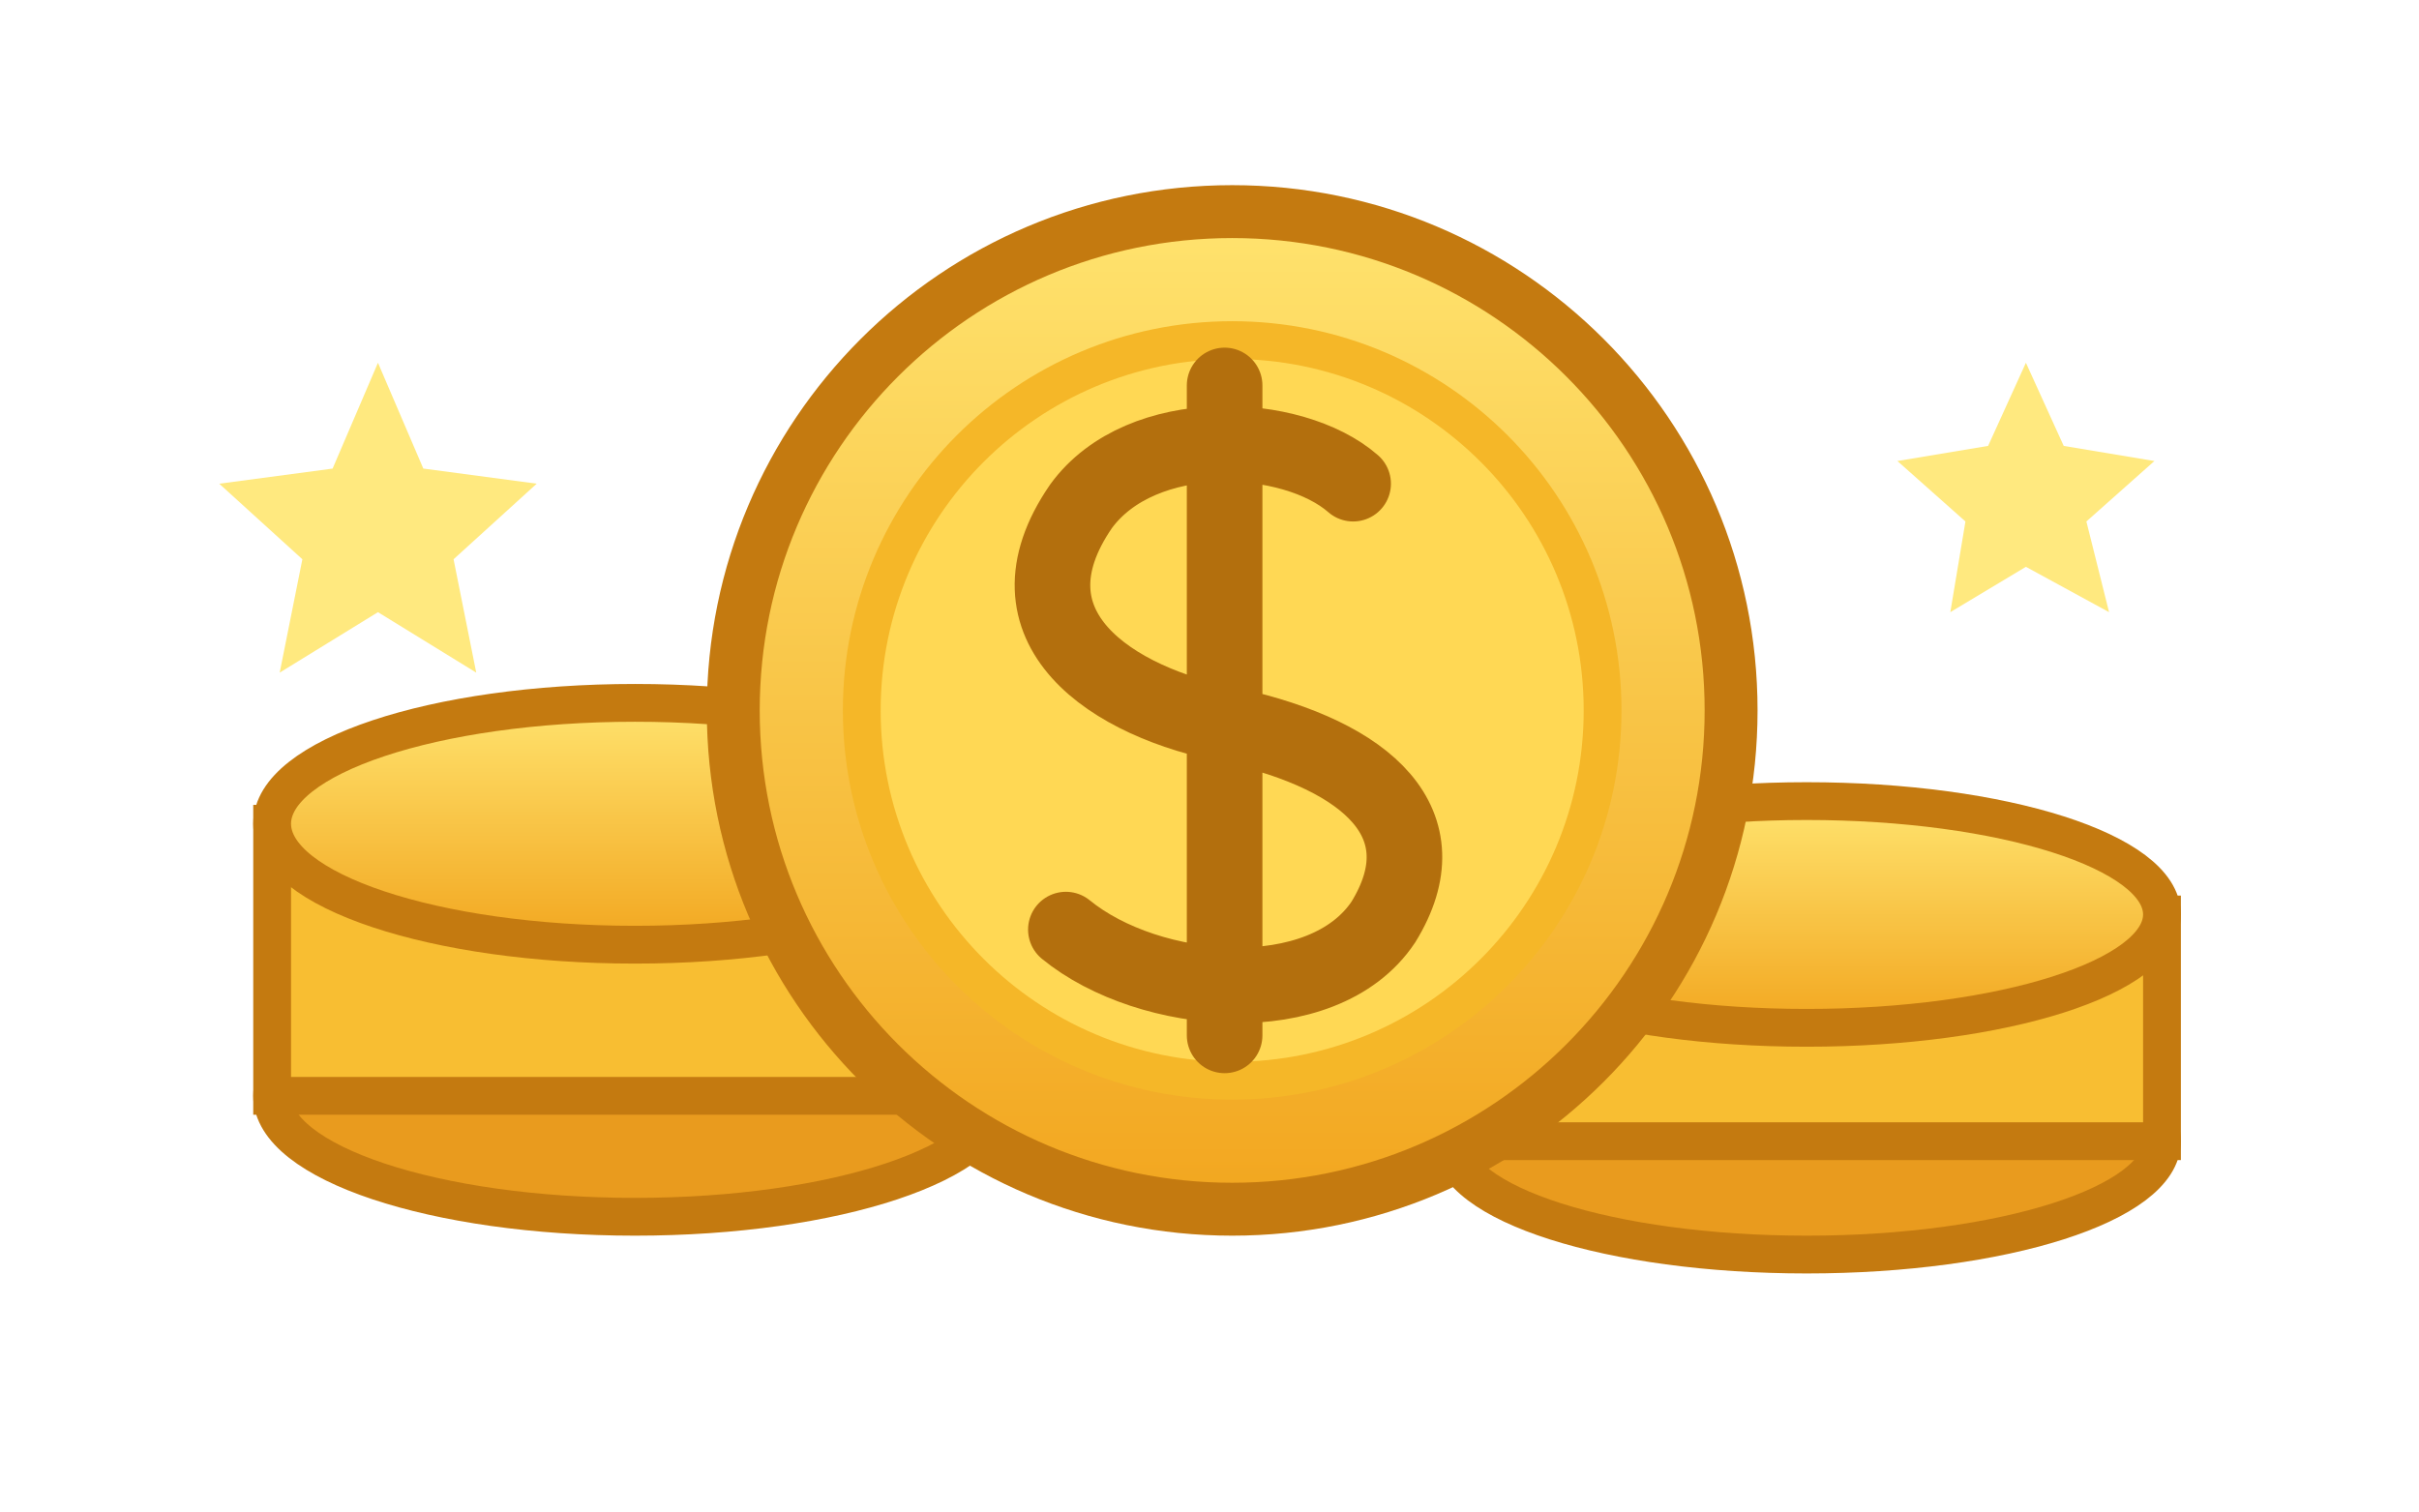
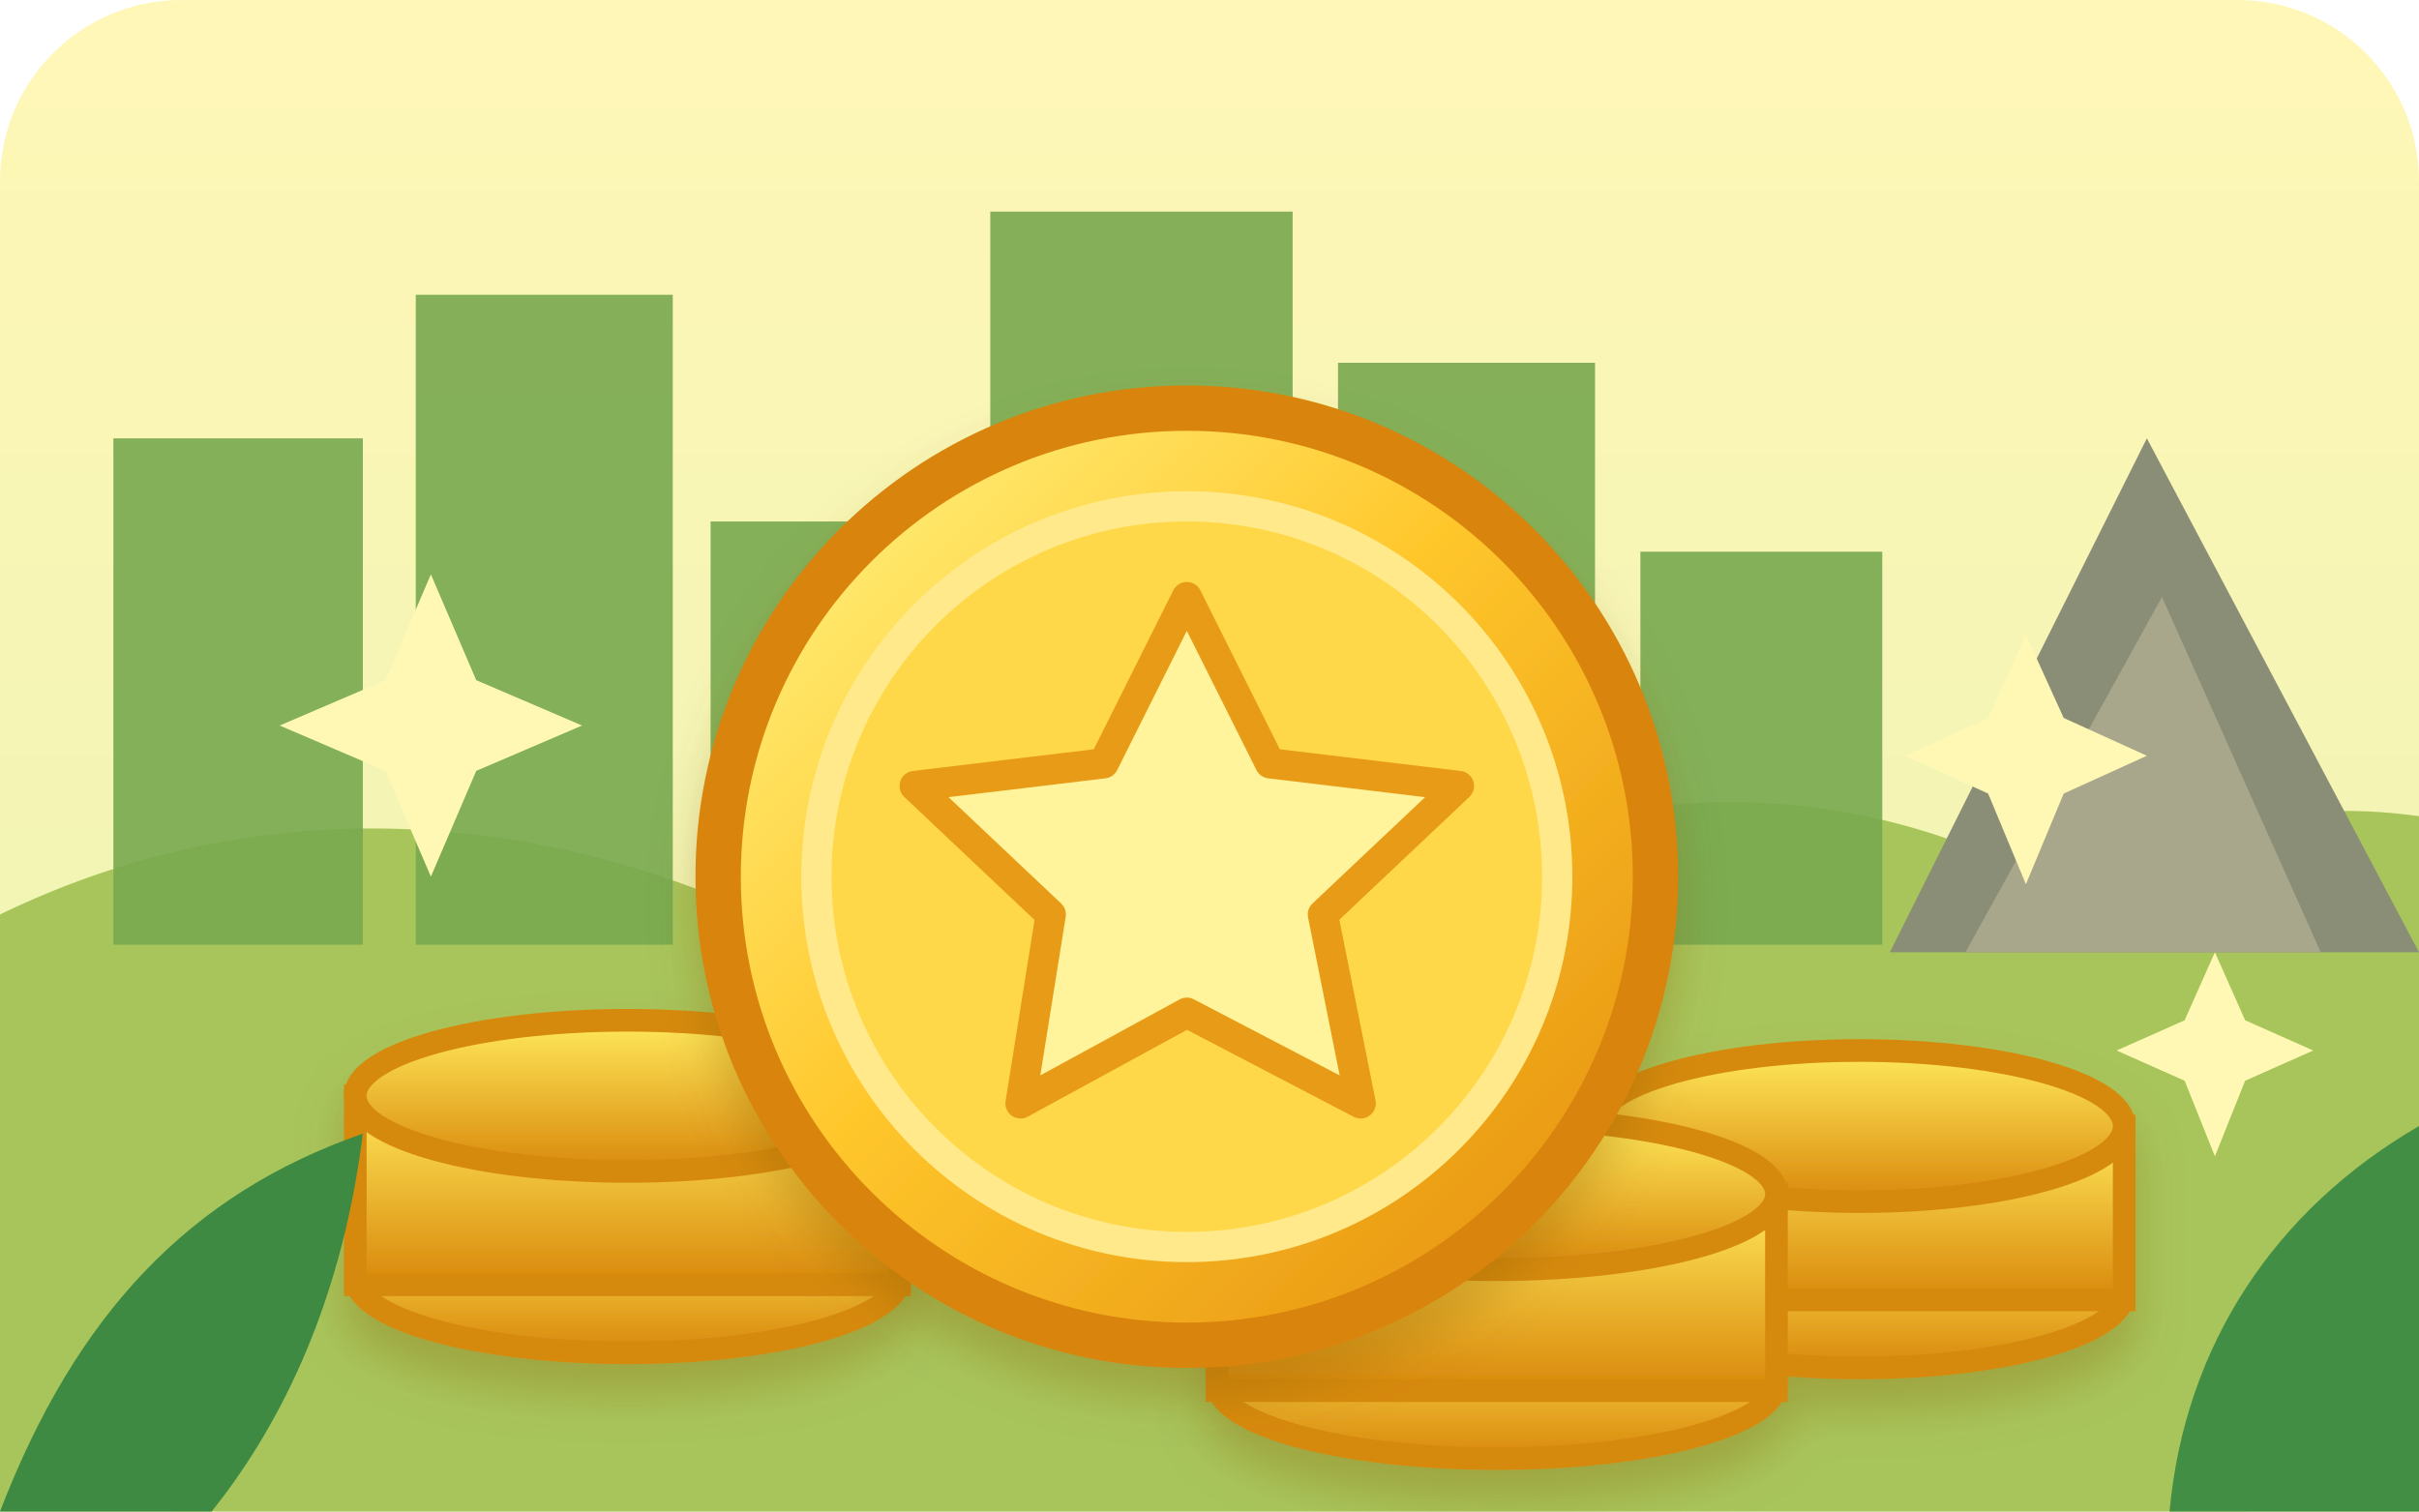
<svg xmlns="http://www.w3.org/2000/svg" viewBox="0 0 320 200" role="img" aria-label="Mi dinero">
  <defs>
-     <linearGradient id="gold" x1="0" y1="0" x2="0" y2="1">
-       <stop stop-color="#FFE36E" />
-       <stop offset="1" stop-color="#F2A61F" />
+     <linearGradient id="sky" x1="0" y1="0" x2="0" y2="1">
+       <stop stop-color="#FFF7B7" />
+       <stop offset="1" stop-color="#EAF3B2" />
    </linearGradient>
+     <linearGradient id="gold" x1="0" y1="0" x2="1" y2="1">
+       <stop stop-color="#FFF88A" />
+       <stop offset=".45" stop-color="#FFC72C" />
+       <stop offset="1" stop-color="#E28B0C" />
+     </linearGradient>
+     <linearGradient id="gold2" x1="0" y1="0" x2="0" y2="1">
+       <stop stop-color="#FFE95B" />
+       <stop offset="1" stop-color="#D9880B" />
+     </linearGradient>
+     <filter id="s" x="-20%" y="-20%" width="140%" height="150%">
+       <feDropShadow dx="0" dy="4" stdDeviation="3" flood-color="#8A5A0A" flood-opacity=".3" />
+     </filter>
  </defs>
-   <g stroke="#C47A10" stroke-width="5">
-     <ellipse cx="84" cy="145" rx="48" ry="16" fill="#E99B1E" />
-     <rect x="36" y="109" width="96" height="36" fill="#F8BE32" />
-     <ellipse cx="84" cy="109" rx="48" ry="16" fill="url(#gold)" />
-     <ellipse cx="239" cy="151" rx="47" ry="15" fill="#E99B1E" />
-     <rect x="192" y="121" width="94" height="30" fill="#F8BE32" />
-     <ellipse cx="239" cy="121" rx="47" ry="15" fill="url(#gold)" />
+   <rect width="320" height="200" rx="24" fill="url(#sky)" />
+   <path d="M0 121C33 105 68 107 98 120C126 101 157 102 184 119C213 101 247 103 273 118C291 108 306 106 320 108V200H0Z" fill="#A8C55B" />
+   <g opacity=".9">
+     <path d="M15 125V58H48V125ZM55 125V39H89V125ZM94 125V69H125V125ZM131 125V28H171V125ZM177 125V48H211V125ZM217 125V73H249V125Z" fill="#78A94F" />
  </g>
-   <circle cx="163" cy="94" r="66" fill="url(#gold)" stroke="#C47A10" stroke-width="7" />
-   <circle cx="163" cy="94" r="49" fill="#FFD854" stroke="#F5B728" stroke-width="5" />
-   <path d="M179 64c-8-7-28-8-36 3-11 16 4 26 20 29 18 4 28 13 20 26-8 12-31 10-42 1M162 51v86" fill="none" stroke="#B36F0D" stroke-width="10" stroke-linecap="round" />
-   <g fill="#FFE97F">
-     <path d="M50 48l6 14 15 2-11 10 3 15-13-8-13 8 3-15-11-10 15-2z" />
-     <path d="M268 48l5 11 12 2-9 8 3 12-11-6-10 6 2-12-9-8 12-2z" />
+   <path d="M250 126L284 58L320 126Z" fill="#8B8E76" />
+   <path d="M260 126L286 79L307 126Z" fill="#A8A78B" />
+   <g filter="url(#s)" fill="url(#gold2)" stroke="#D68A11" stroke-width="3">
+     <ellipse cx="83" cy="169" rx="36" ry="10" />
+     <rect x="47" y="145" width="72" height="25" />
+     <ellipse cx="83" cy="145" rx="36" ry="10" />
+     <ellipse cx="246" cy="171" rx="35" ry="10" />
+     <rect x="211" y="149" width="70" height="23" />
+     <ellipse cx="246" cy="149" rx="35" ry="10" />
+     <ellipse cx="198" cy="183" rx="37" ry="10" />
+     <rect x="161" y="158" width="74" height="26" />
+     <ellipse cx="198" cy="158" rx="37" ry="10" />
  </g>
+   <g filter="url(#s)">
+     <circle cx="157" cy="116" r="62" fill="url(#gold)" stroke="#D8840C" stroke-width="6" />
+     <circle cx="157" cy="116" r="49" fill="#FFD84A" stroke="#FFE98B" stroke-width="4" />
+     <path d="M157 79L168 101L193 104L175 121L180 146L157 134L135 146L139 121L121 104L146 101Z" fill="#FFF49C" stroke="#E89B15" stroke-width="4" stroke-linejoin="round" />
+   </g>
+   <g fill="#FFF8B4">
+     <path d="M57 76L63 90L77 96L63 102L57 116L51 102L37 96L51 90Z" />
+     <path d="M268 84L273 95L284 100L273 105L268 117L263 105L252 100L263 95Z" />
+     <path d="M293 126L297 135L306 139L297 143L293 153L289 143L280 139L289 135Z" />
+   </g>
+   <path d="M0 200C10 174 25 158 48 150C45 174 36 190 28 200Z" fill="#3E8A42" />
+   <path d="M287 200C289 178 301 160 320 149V200Z" fill="#428E45" />
</svg>
